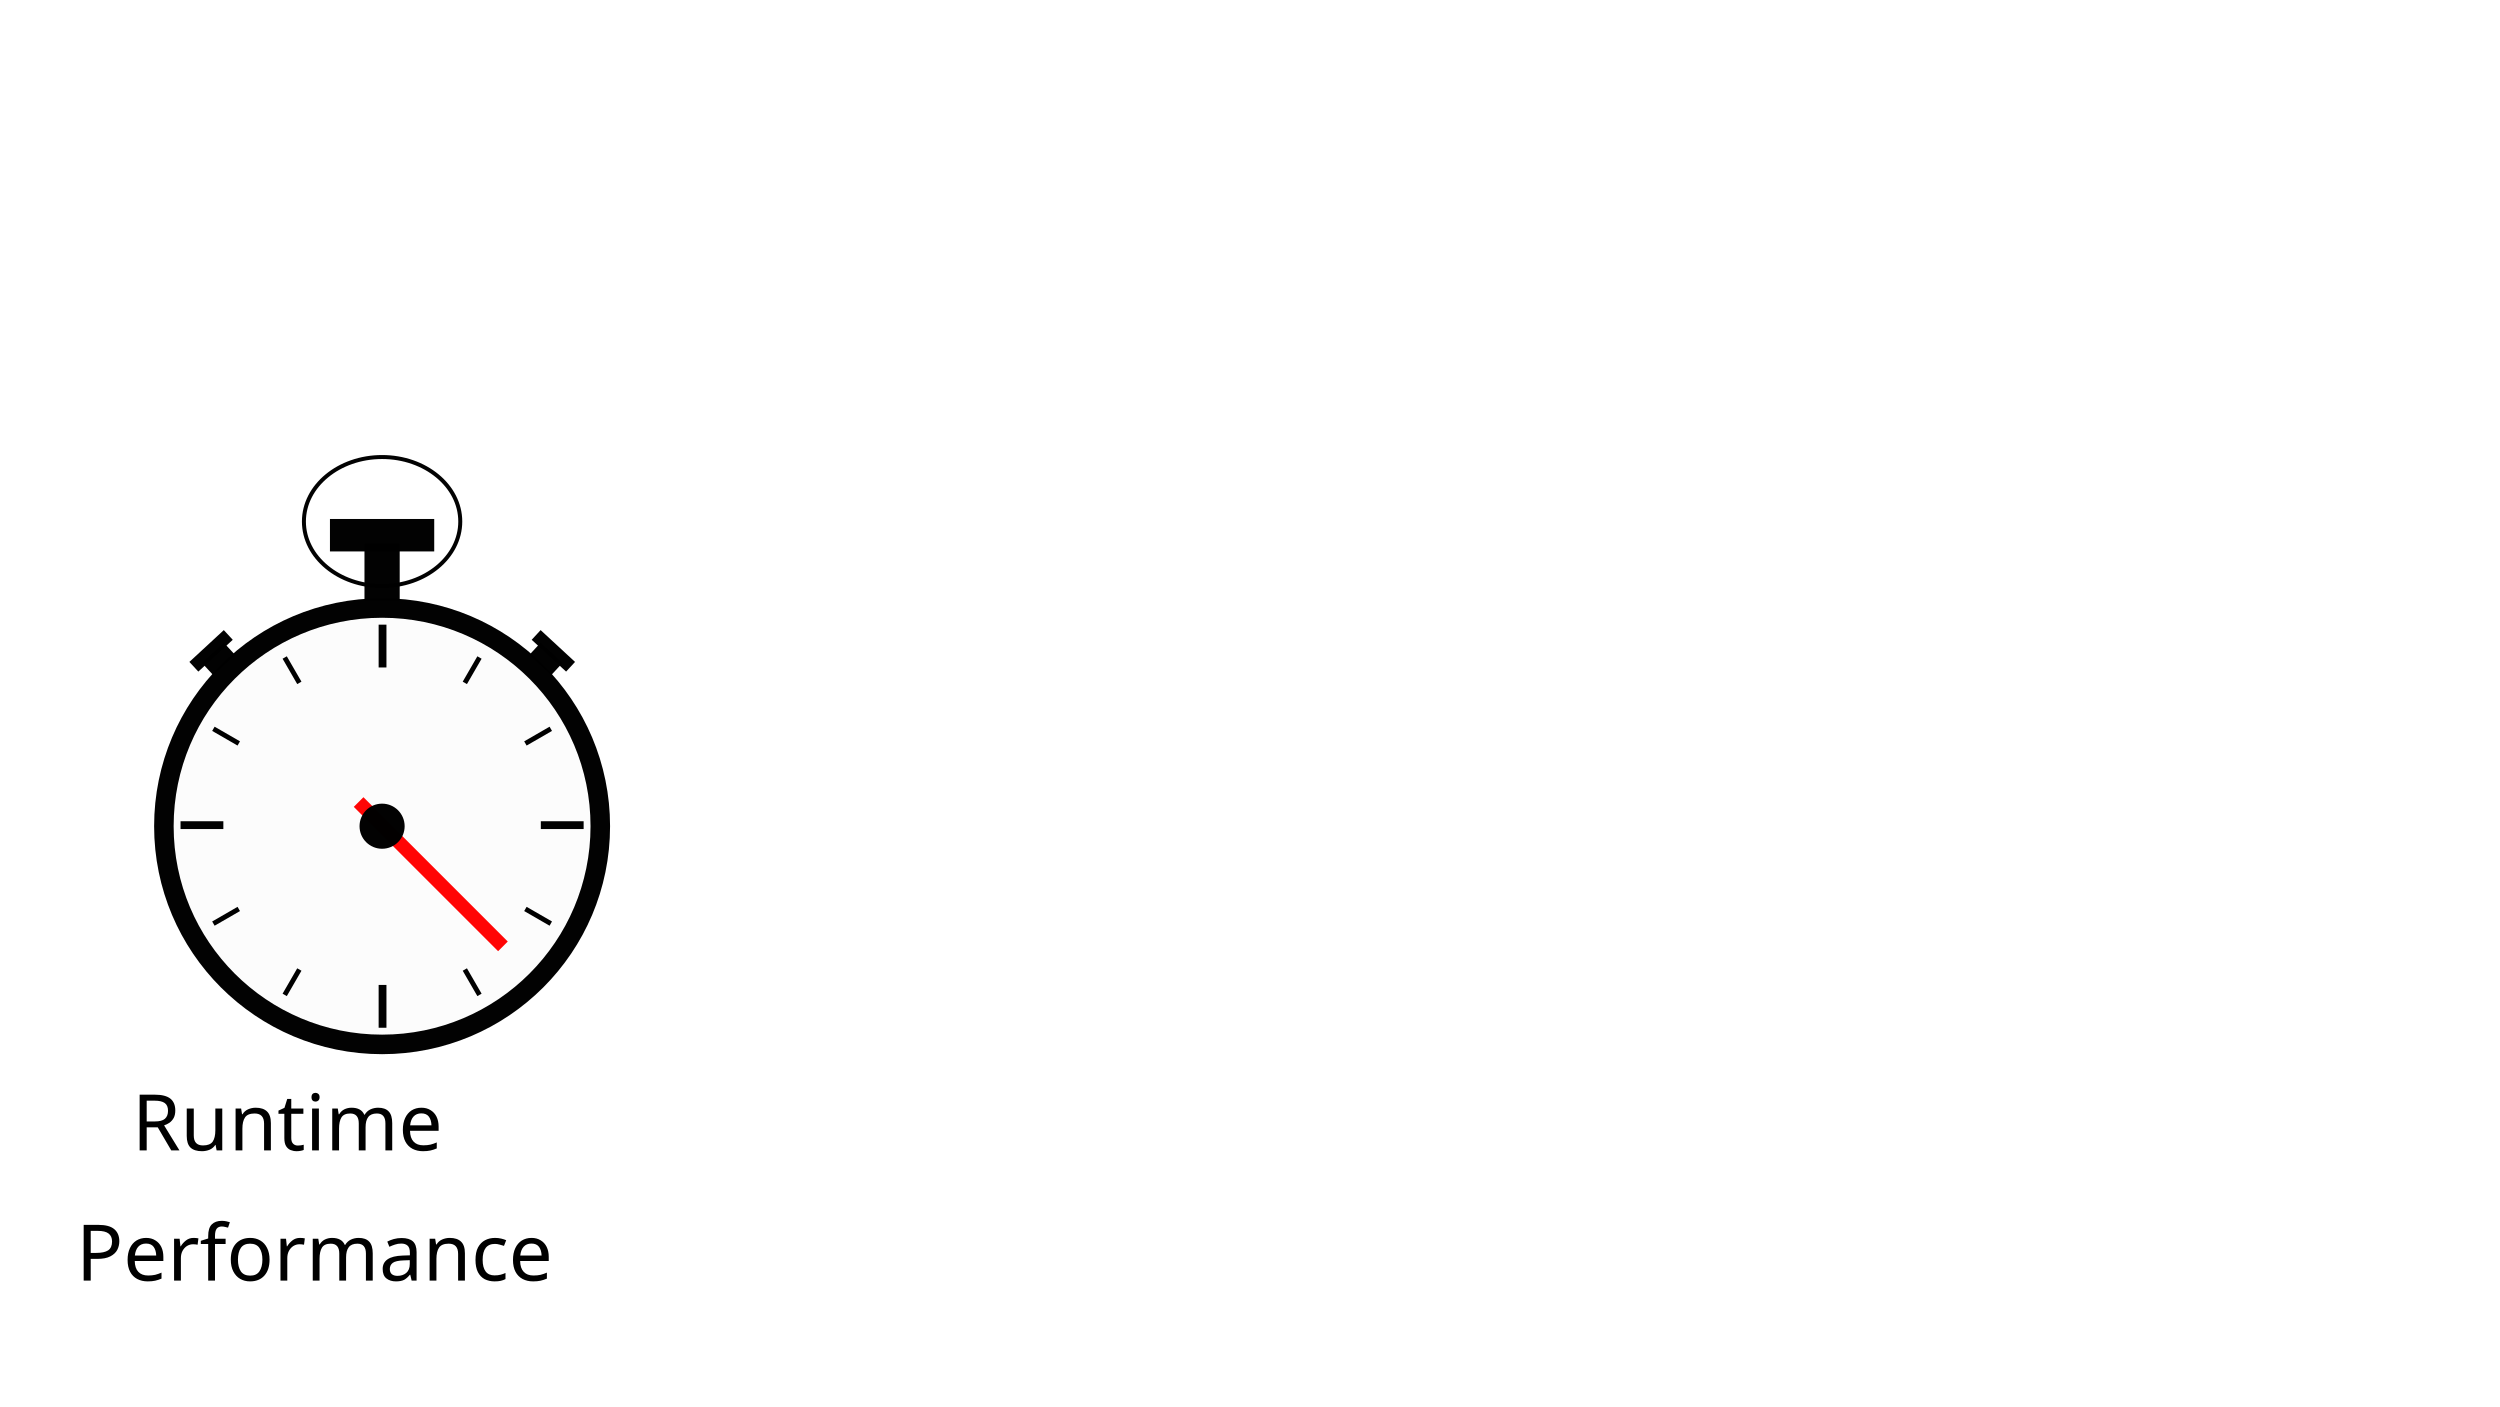
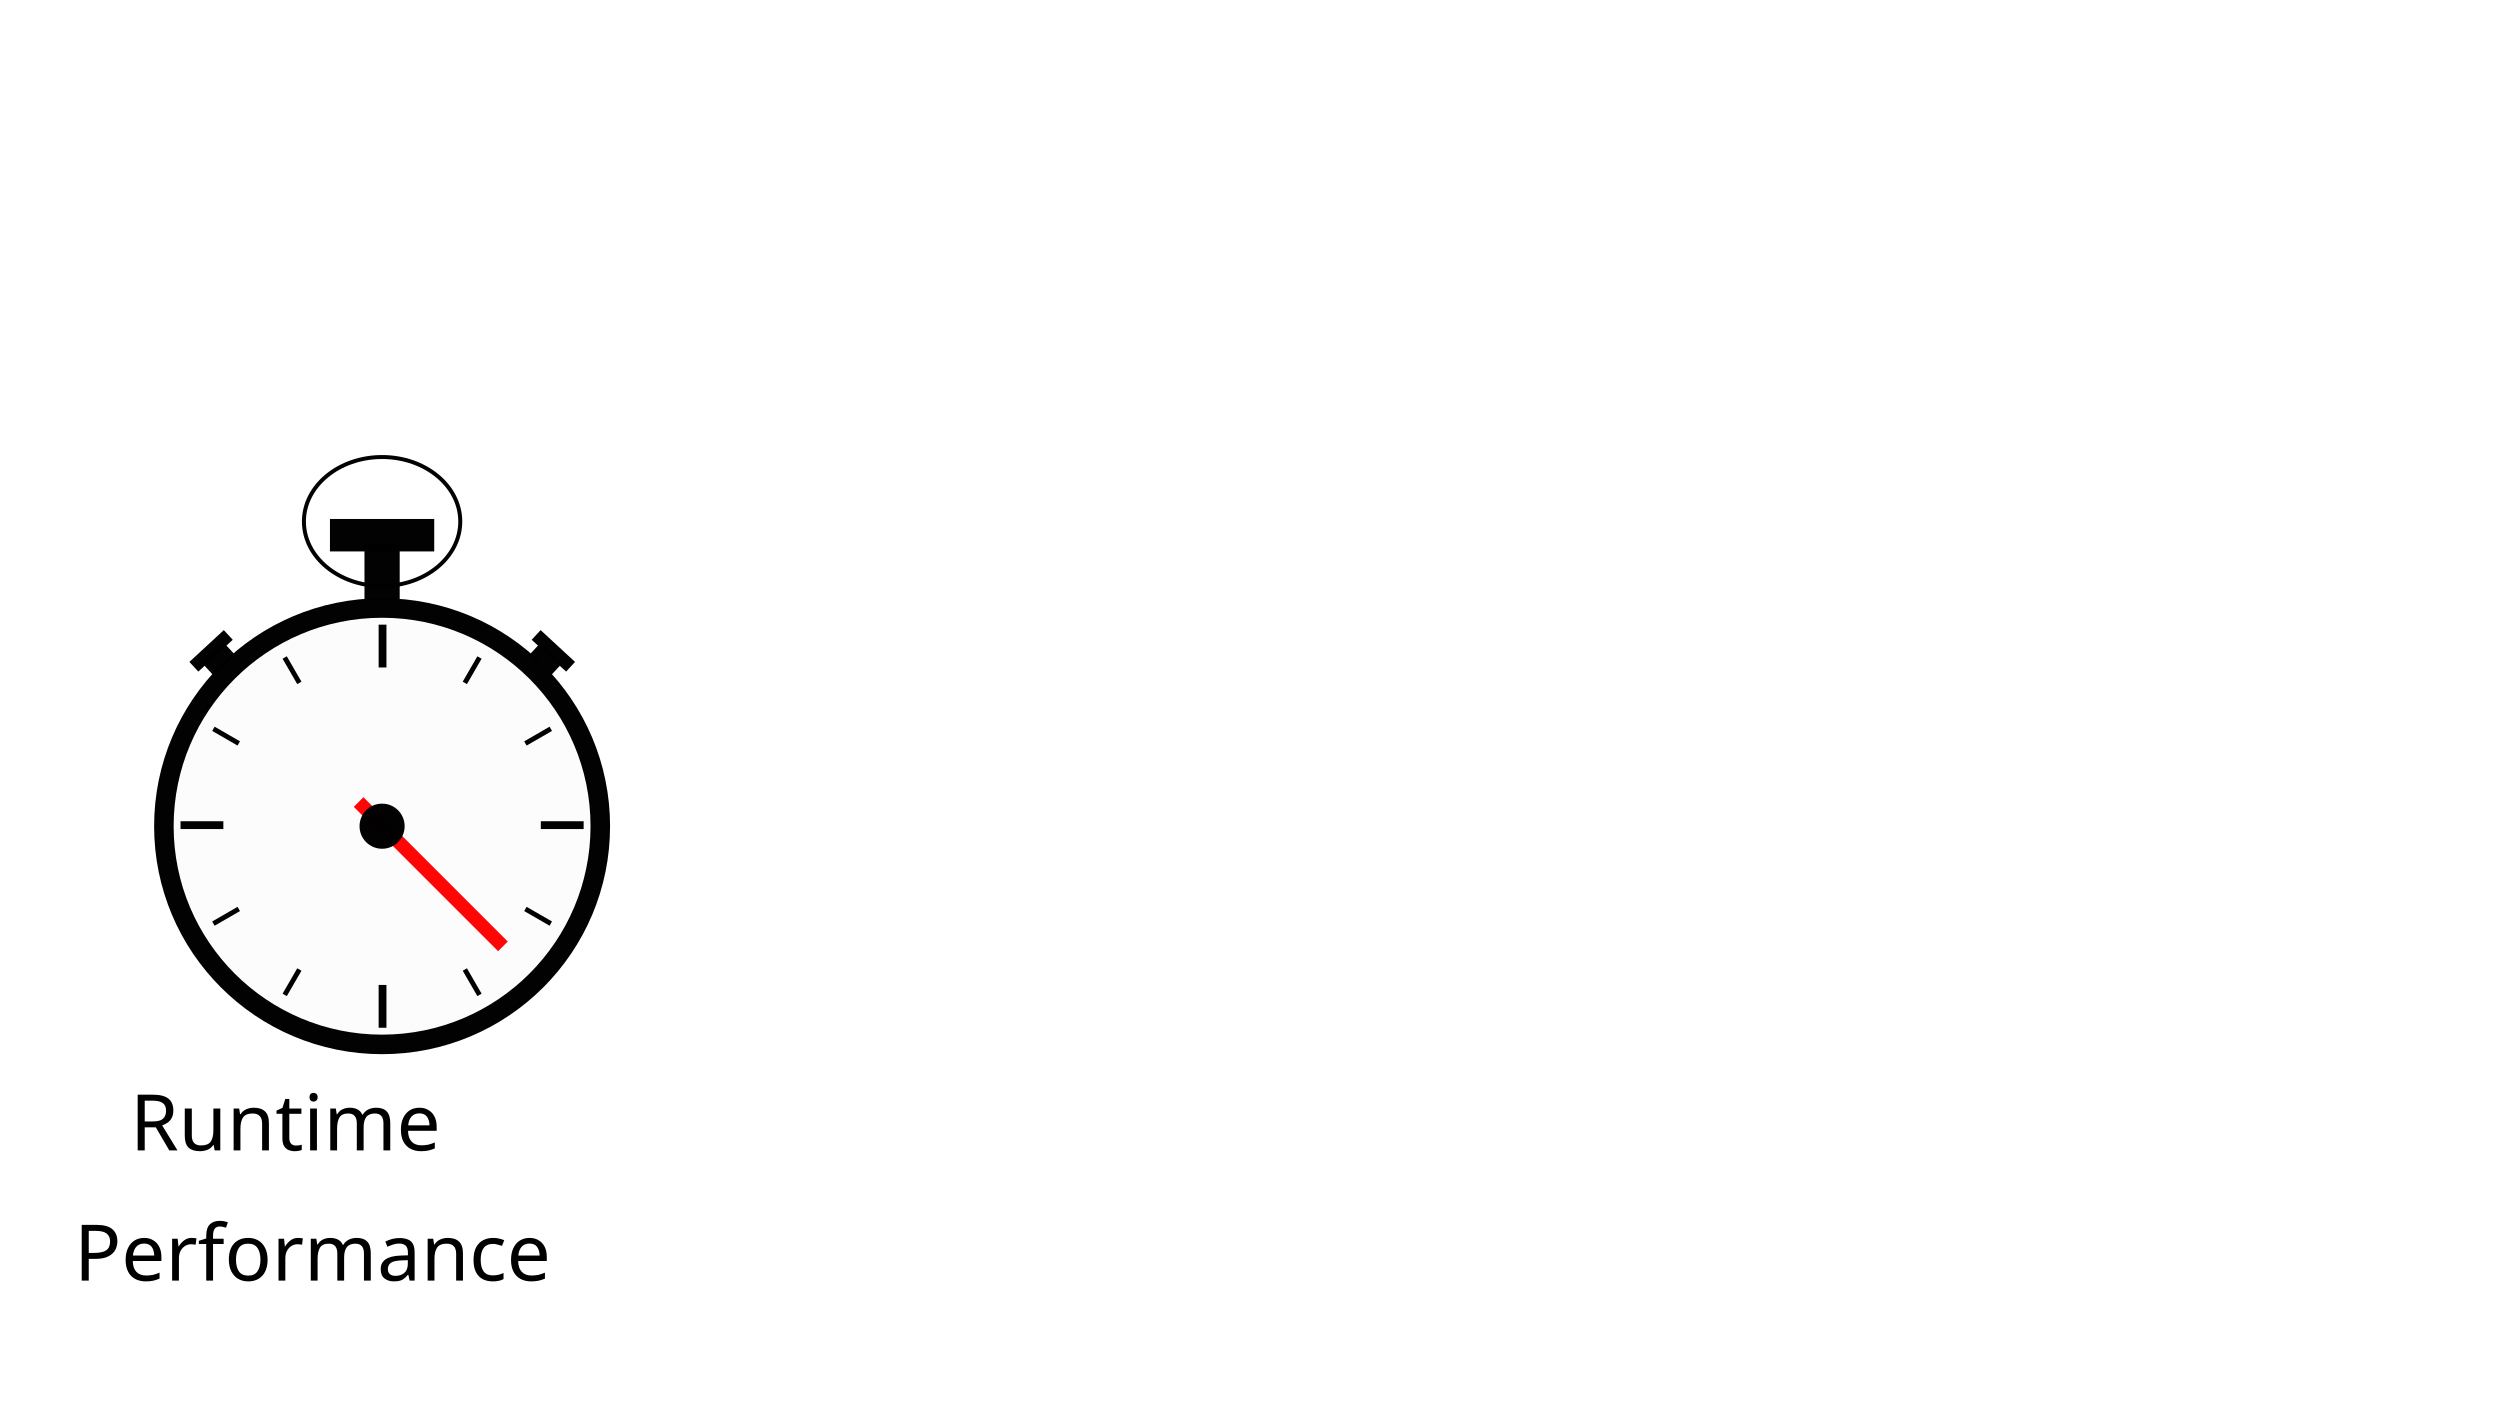
- <svg xmlns="http://www.w3.org/2000/svg" xmlns:ns1="https://launchpad.net/jessyink" width="1280" height="720" viewBox="0 0 338.667 190.5" version="1.1" id="svg8">
+ <svg xmlns="http://www.w3.org/2000/svg" width="1280" height="720" viewBox="0 0 338.667 190.5" version="1.1" id="svg8">
  <defs id="defs2" />
-   <g ns1:masterSlide="masterSlide" id="layer1" transform="translate(0,-106.5)" style="display:none">
-     <rect style="opacity:0.99;fill:#aaccff;fill-opacity:0.75;stroke:none;stroke-width:0.661;stroke-miterlimit:4;stroke-dasharray:none;stroke-dashoffset:0;stroke-opacity:1" id="rect914" width="338.667" height="44.223" x="5.0862632e-06" y="106.5" />
-     <rect style="opacity:0.99;fill:#aaccff;fill-opacity:0.75;stroke:none;stroke-width:0.661;stroke-miterlimit:4;stroke-dasharray:none;stroke-dashoffset:0;stroke-opacity:1" id="rect916" width="338.667" height="8.693" x="5.0862632e-06" y="288.307" />
-   </g>
  <g id="layer2" style="display:inline">
    <g id="g1155" transform="translate(-17.46251)">
      <rect y="73.649" x="66.837" height="7.678" width="4.771" id="rect823" style="opacity:0.99;fill:#000000;fill-opacity:1;stroke:none;stroke-width:3.752;stroke-miterlimit:4;stroke-dasharray:none;stroke-dashoffset:0;stroke-opacity:0.275" />
      <rect y="70.304" x="62.16" height="4.397" width="14.125" id="rect825" style="opacity:0.99;fill:#000000;fill-opacity:1;stroke:none;stroke-width:1.852;stroke-miterlimit:4;stroke-dasharray:none;stroke-dashoffset:0;stroke-opacity:0.275" />
      <g transform="rotate(-42.74913,59.30983,93.04178)" id="g833">
        <rect style="opacity:0.99;fill:#000000;fill-opacity:1;stroke:none;stroke-width:2.865;stroke-miterlimit:4;stroke-dasharray:none;stroke-dashoffset:0;stroke-opacity:0.275" id="rect827" width="4.035" height="2.249" x="50.866" y="80.83" />
        <rect style="opacity:0.99;fill:#000000;fill-opacity:1;stroke:none;stroke-width:2.646;stroke-miterlimit:4;stroke-dasharray:none;stroke-dashoffset:0;stroke-opacity:0.275" id="rect829" width="6.35" height="1.786" x="49.709" y="79.573" />
      </g>
      <g id="g839" transform="matrix(-0.7343328,-0.6787896,-0.6787896,0.7343328,185.8792,64.97705)">
        <rect y="80.83" x="50.866" height="2.249" width="4.035" id="rect835" style="opacity:0.99;fill:#000000;fill-opacity:1;stroke:none;stroke-width:2.865;stroke-miterlimit:4;stroke-dasharray:none;stroke-dashoffset:0;stroke-opacity:0.275" />
        <rect y="79.573" x="49.709" height="1.786" width="6.35" id="rect837" style="opacity:0.99;fill:#000000;fill-opacity:1;stroke:none;stroke-width:2.646;stroke-miterlimit:4;stroke-dasharray:none;stroke-dashoffset:0;stroke-opacity:0.275" />
      </g>
      <ellipse ry="8.738" rx="10.59" cy="70.65" cx="69.223" id="path841" style="opacity:0.99;fill:none;fill-opacity:1;stroke:#000000;stroke-width:0.54;stroke-miterlimit:4;stroke-dasharray:none;stroke-dashoffset:0;stroke-opacity:1" />
      <g id="g1095">
        <circle style="opacity:0.99;fill:#fbfbfb;fill-opacity:0.75;stroke:#000000;stroke-width:2.646;stroke-miterlimit:4;stroke-dasharray:none;stroke-dashoffset:0;stroke-opacity:1" id="path1493" cx="69.223" cy="111.923" r="29.56" />
        <g id="g1087" transform="translate(0.06144534,-0.1430399)">
          <path id="path847" d="M 47.658,111.923 H 41.858" style="fill:none;stroke:#000000;stroke-width:1.058;stroke-linecap:butt;stroke-linejoin:miter;stroke-miterlimit:4;stroke-dasharray:none;stroke-opacity:1" />
          <path style="fill:none;stroke:#000000;stroke-width:1.058;stroke-linecap:butt;stroke-linejoin:miter;stroke-miterlimit:4;stroke-dasharray:none;stroke-opacity:1" d="M 96.464,111.923 H 90.665" id="path1053" />
          <path id="path1055" d="M 69.223,90.563 V 84.763" style="fill:none;stroke:#000000;stroke-width:1.058;stroke-linecap:butt;stroke-linejoin:miter;stroke-miterlimit:4;stroke-dasharray:none;stroke-opacity:1" />
          <path style="fill:none;stroke:#000000;stroke-width:1.058;stroke-linecap:butt;stroke-linejoin:miter;stroke-miterlimit:4;stroke-dasharray:none;stroke-opacity:1" d="m 69.223,139.369 v -5.8" id="path1057" />
        </g>
      </g>
      <g transform="rotate(-30,69.22281,111.9228)" id="g1105">
        <path id="path1059" d="M 46.804,111.923 H 42.835" style="fill:none;stroke:#000000;stroke-width:0.661;stroke-linecap:butt;stroke-linejoin:miter;stroke-miterlimit:4;stroke-dasharray:none;stroke-opacity:1" />
        <path style="fill:none;stroke:#000000;stroke-width:0.661;stroke-linecap:butt;stroke-linejoin:miter;stroke-miterlimit:4;stroke-dasharray:none;stroke-opacity:1" d="m 95.61,111.923 h -3.969" id="path1061" />
        <path id="path1063" d="m 69.223,89.504 v -3.969" style="fill:none;stroke:#000000;stroke-width:0.661;stroke-linecap:butt;stroke-linejoin:miter;stroke-miterlimit:4;stroke-dasharray:none;stroke-opacity:1" />
        <path style="fill:none;stroke:#000000;stroke-width:0.661;stroke-linecap:butt;stroke-linejoin:miter;stroke-miterlimit:4;stroke-dasharray:none;stroke-opacity:1" d="m 69.223,138.31 v -3.969" id="path1065" />
      </g>
      <g id="g1125" transform="rotate(-60,69.22281,111.9228)">
        <path style="fill:none;stroke:#000000;stroke-width:0.661;stroke-linecap:butt;stroke-linejoin:miter;stroke-miterlimit:4;stroke-dasharray:none;stroke-opacity:1" d="M 46.804,111.923 H 42.835" id="path1117" />
        <path id="path1119" d="m 95.61,111.923 h -3.969" style="fill:none;stroke:#000000;stroke-width:0.661;stroke-linecap:butt;stroke-linejoin:miter;stroke-miterlimit:4;stroke-dasharray:none;stroke-opacity:1" />
        <path style="fill:none;stroke:#000000;stroke-width:0.661;stroke-linecap:butt;stroke-linejoin:miter;stroke-miterlimit:4;stroke-dasharray:none;stroke-opacity:1" d="m 69.223,89.504 v -3.969" id="path1121" />
        <path id="path1123" d="m 69.223,138.31 v -3.969" style="fill:none;stroke:#000000;stroke-width:0.661;stroke-linecap:butt;stroke-linejoin:miter;stroke-miterlimit:4;stroke-dasharray:none;stroke-opacity:1" />
      </g>
      <path id="path821" d="m 66.042,108.649 19.551,19.551" style="fill:#ff0000;stroke:#ff0505;stroke-width:1.852;stroke-linecap:butt;stroke-linejoin:miter;stroke-miterlimit:4;stroke-dasharray:none;stroke-opacity:1" />
      <circle style="opacity:0.99;fill:#000000;fill-opacity:1;stroke:#000000;stroke-width:1.058;stroke-miterlimit:4;stroke-dasharray:none;stroke-dashoffset:0;stroke-opacity:1" id="circle1495" cx="69.223" cy="111.923" r="2.527" />
    </g>
-     <text xml:space="preserve" style="font-style:normal;font-variant:normal;font-weight:normal;font-stretch:normal;font-size:14.111px;line-height:1.25;font-family:'Libre Baskerville';-inkscape-font-specification:'Libre Baskerville';letter-spacing:0px;word-spacing:0px;fill:#000000;fill-opacity:1;stroke:none;stroke-width:0.265" x="51.767" y="155.84" id="text1159">
-       <tspan id="tspan1157" x="51.767" y="155.84" style="font-size:10.583px;text-align:center;text-anchor:middle;stroke-width:0.265">Runtime</tspan>
-       <tspan x="51.767" y="173.478" style="font-size:10.583px;text-align:center;text-anchor:middle;stroke-width:0.265" id="tspan1161">Performance</tspan>
+     <text xml:space="preserve" style="font-style:normal;font-variant:normal;font-weight:normal;font-stretch:normal;font-size:14.111px;line-height:1.25;font-family:'Libre Baskerville';-inkscape-font-specification:'Libre Baskerville';letter-spacing:0px;word-spacing:0px;fill:#000000;fill-opacity:1;stroke:none;stroke-width:0.265" x="51.502" y="155.84" id="text1159">
+       <tspan id="tspan1157" x="51.502" y="155.84" style="font-style:normal;font-variant:normal;font-weight:normal;font-stretch:normal;font-size:10.583px;font-family:Verdana;-inkscape-font-specification:Verdana;text-align:center;text-anchor:middle;stroke-width:0.265">Runtime</tspan>
+       <tspan x="51.502" y="173.478" style="font-style:normal;font-variant:normal;font-weight:normal;font-stretch:normal;font-size:10.583px;font-family:Verdana;-inkscape-font-specification:Verdana;text-align:center;text-anchor:middle;stroke-width:0.265" id="tspan1161">Performance</tspan>
    </text>
  </g>
</svg>
